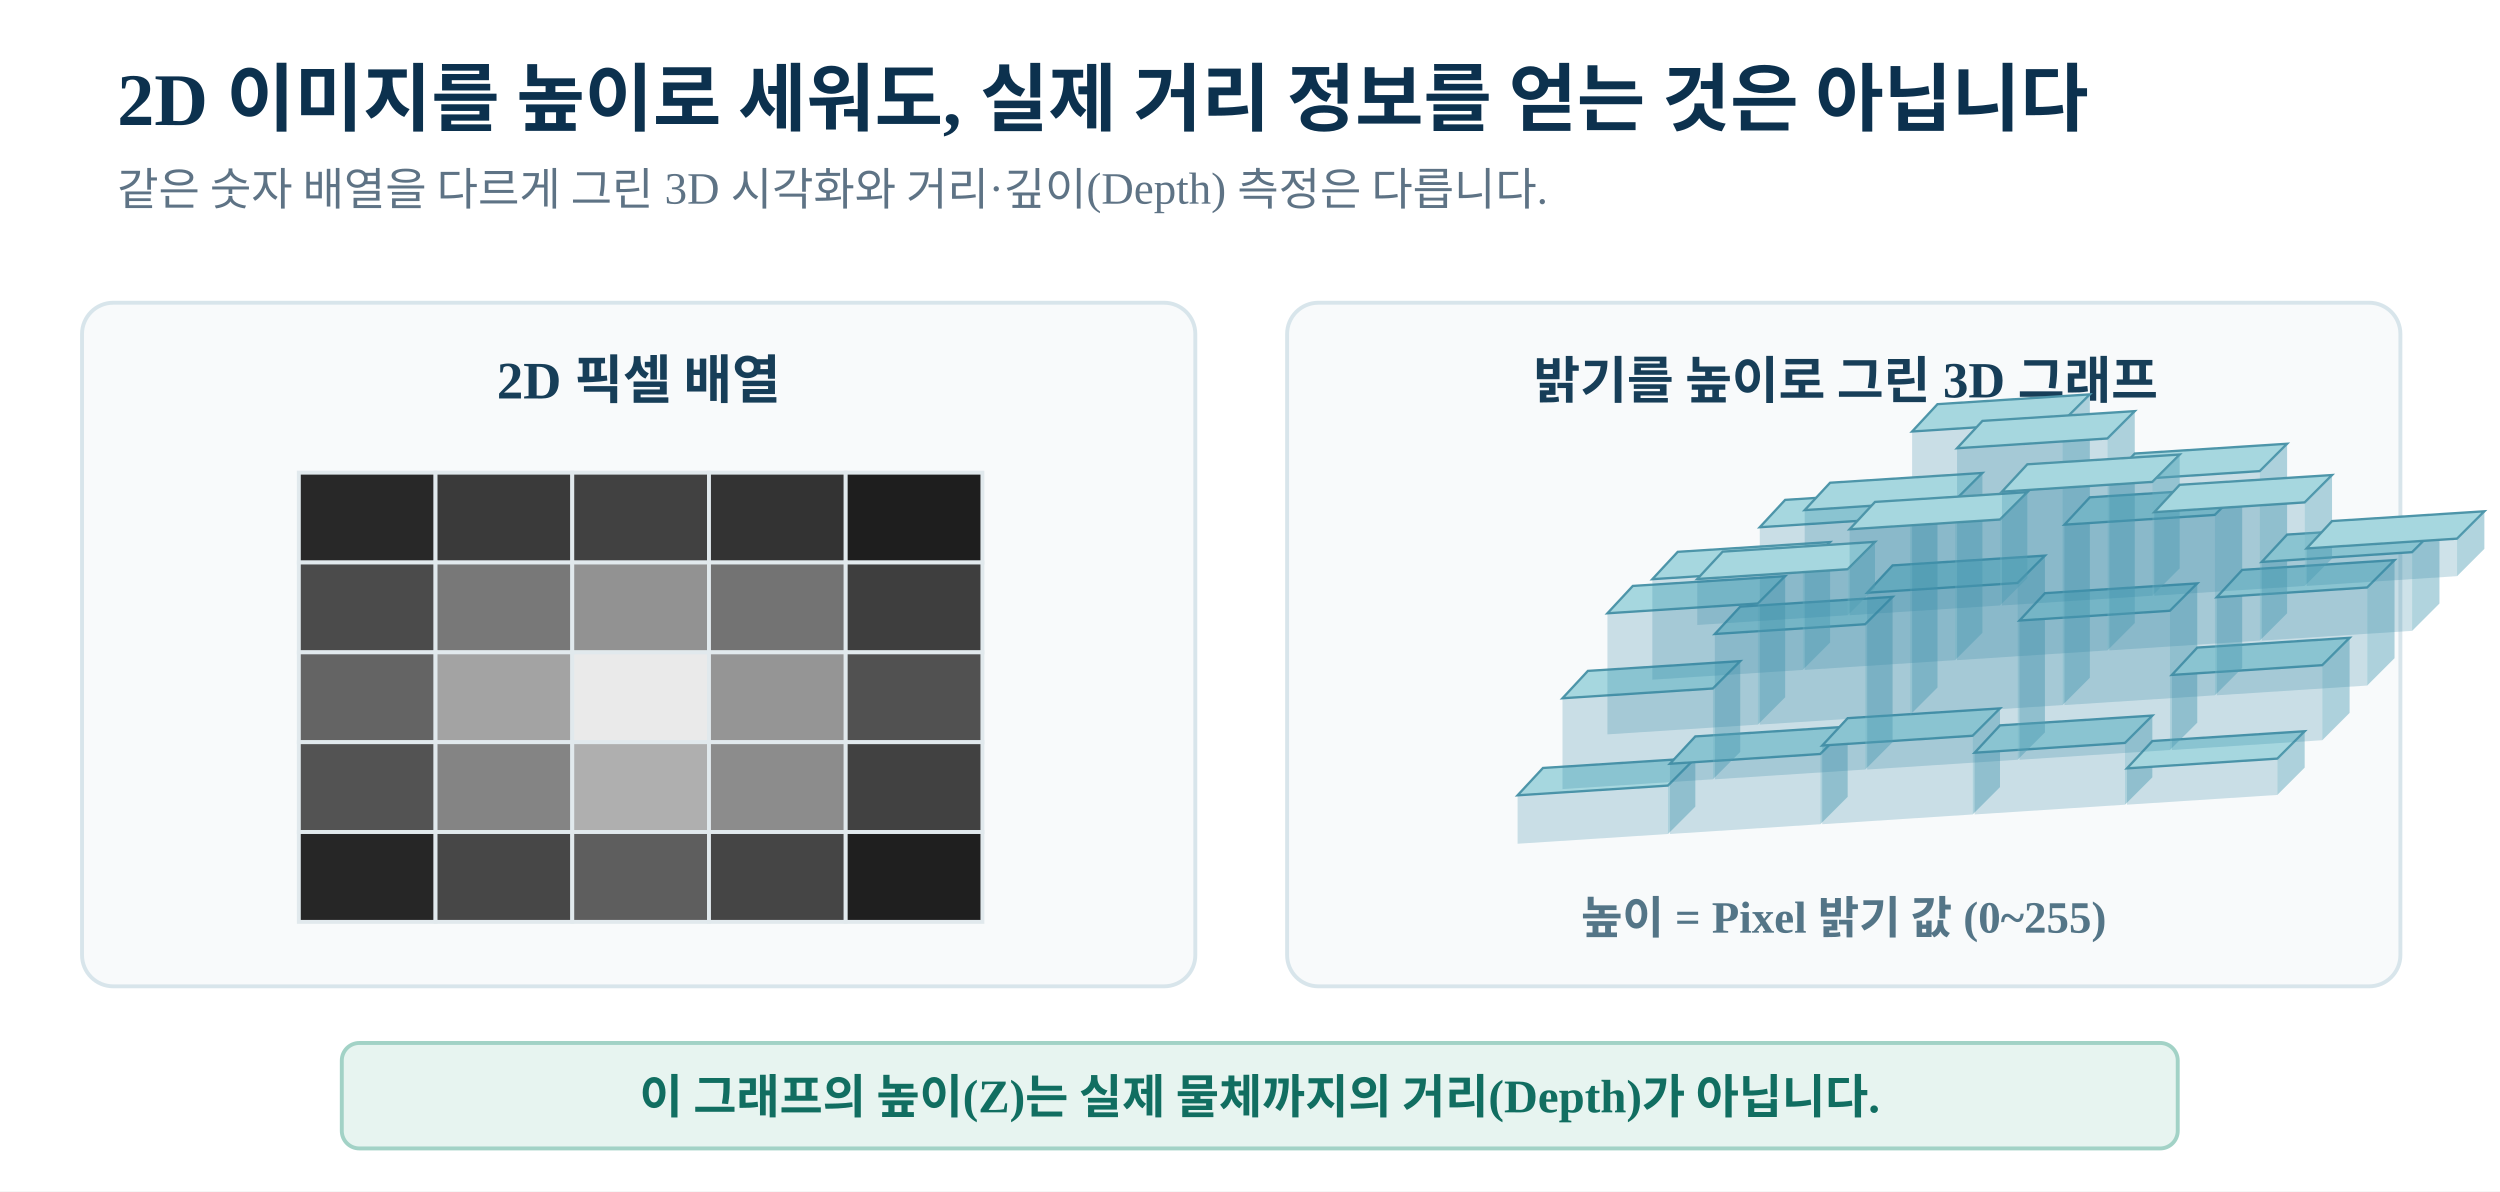
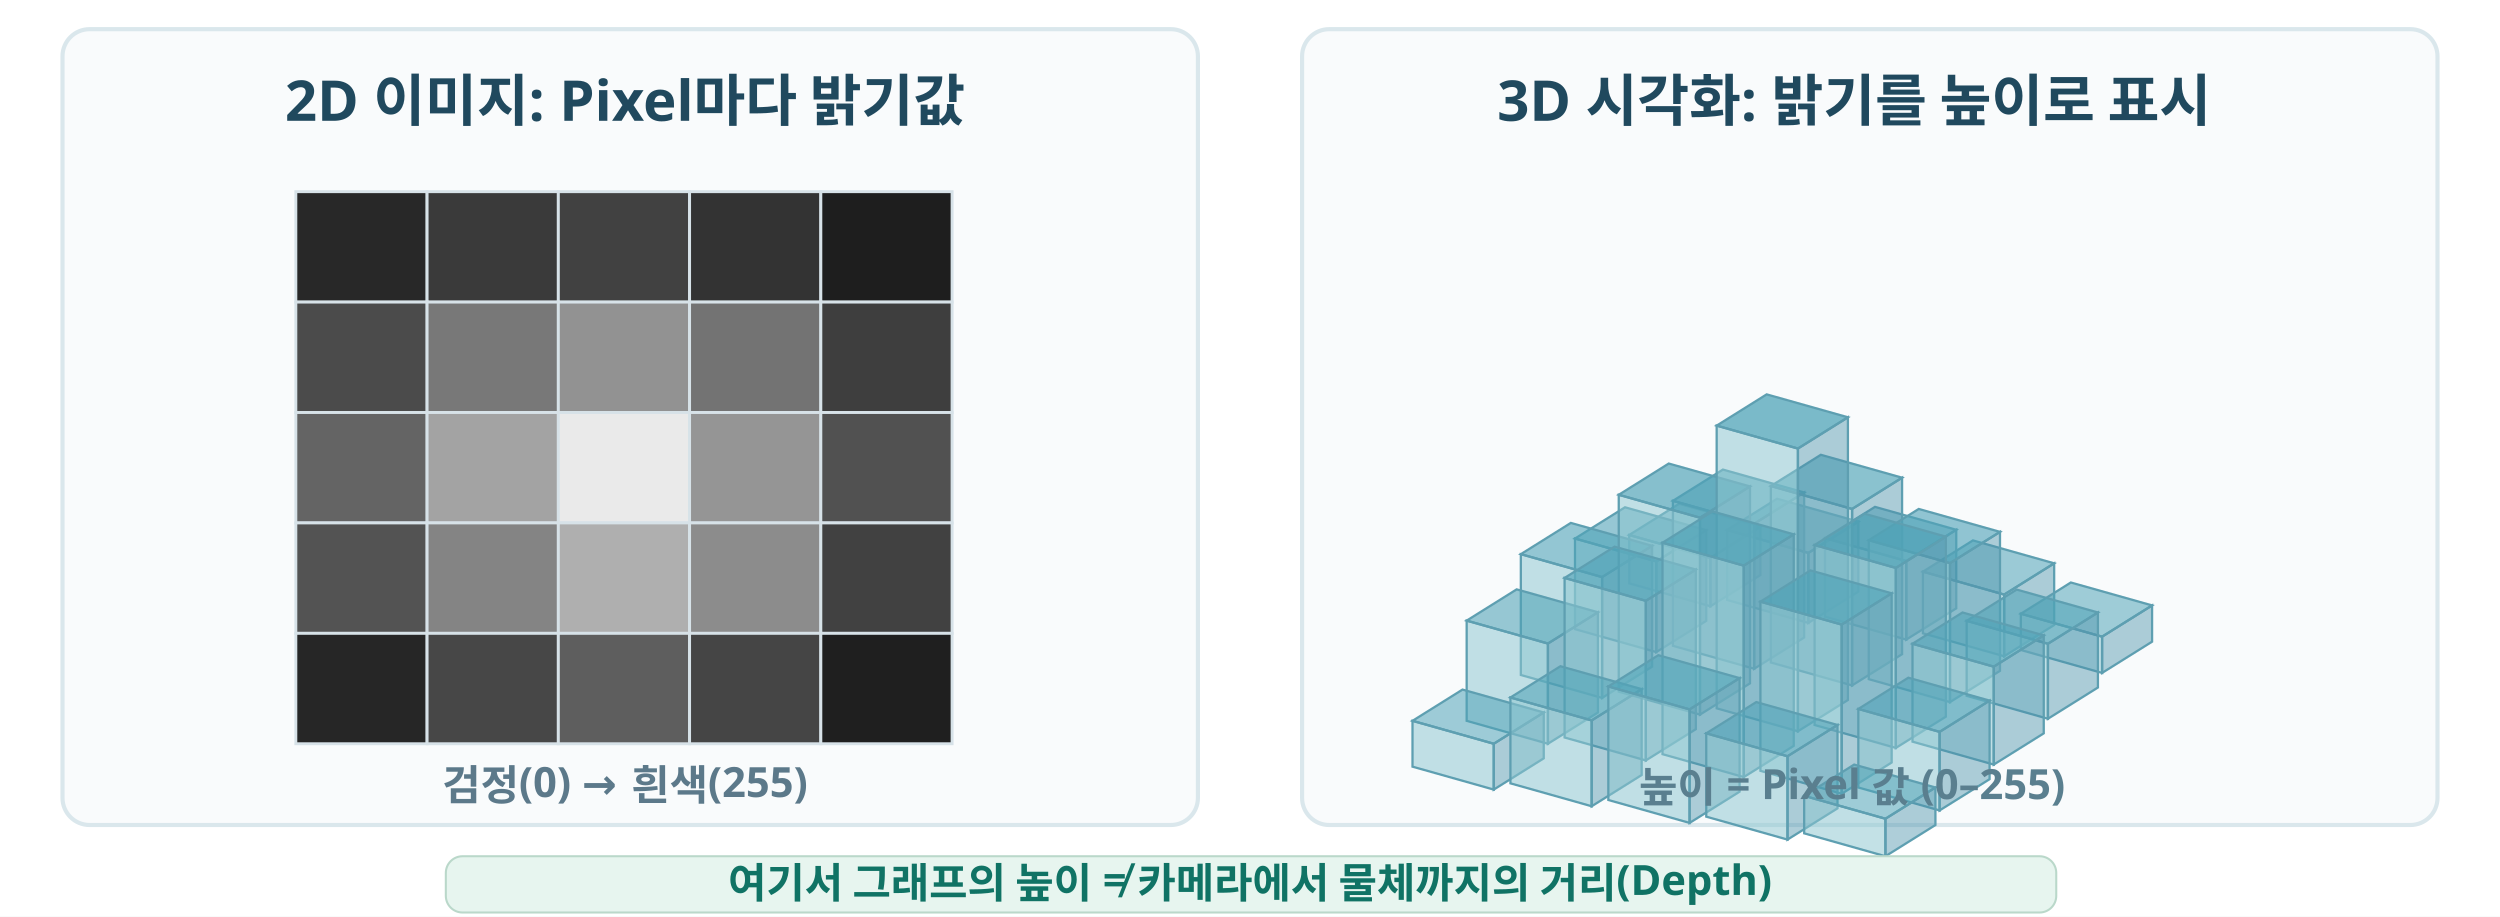
- <svg xmlns="http://www.w3.org/2000/svg" width="1280" height="610" viewBox="0 0 1280 610" role="img" aria-label="2D 이미지의 밝기값을 3D 높이로 시각화한 그래프는 실제 깊이가 아니다">
-   <defs>
-     <marker id="arrow" viewBox="0 0 10 10" refX="9" refY="5" markerWidth="8" markerHeight="8" orient="auto-start-reverse">
-       <path d="M0 0L10 5L0 10Z" fill="#1a819c" />
-     </marker>
-   </defs>
-   <rect width="1280" height="610" fill="#fff" />
-   <text x="60" y="64" font-size="38" fill="#0c314e" font-weight="800" text-anchor="start">2D 이미지를 높이로 세워도, 실제 거리 정보를 얻는 것은 아닙니다</text>
-   <text x="60" y="105" font-size="23" fill="#5e7385" font-weight="450" text-anchor="start">같은 숫자 배열을 다르게 그린 3D 시각화와 거리·깊이(Depth) 측정은 다릅니다.</text>
-   <rect x="42" y="155" width="570" height="350" rx="16" fill="#f8fafb" stroke="#d8e5eb" stroke-width="2" />
-   <rect x="659" y="155" width="570" height="350" rx="16" fill="#f8fafb" stroke="#d8e5eb" stroke-width="2" />
-   <text x="327" y="204" font-size="27" fill="#173e58" font-weight="750" text-anchor="middle">2D 픽셀 배열</text>
-   <text x="945" y="204" font-size="26" fill="#173e58" font-weight="750" text-anchor="middle">밝기를 높이로 그린 3D 그래프</text>
-   <rect x="153" y="242" width="70" height="46" rx="0" fill="rgb(40,40,40)" stroke="#e1e9ed" stroke-width="2" />
-   <rect x="223" y="242" width="70" height="46" rx="0" fill="rgb(58,58,58)" stroke="#e1e9ed" stroke-width="2" />
-   <rect x="293" y="242" width="70" height="46" rx="0" fill="rgb(65,65,65)" stroke="#e1e9ed" stroke-width="2" />
-   <rect x="363" y="242" width="70" height="46" rx="0" fill="rgb(51,51,51)" stroke="#e1e9ed" stroke-width="2" />
-   <rect x="433" y="242" width="70" height="46" rx="0" fill="rgb(30,30,30)" stroke="#e1e9ed" stroke-width="2" />
-   <rect x="153" y="288" width="70" height="46" rx="0" fill="rgb(75,75,75)" stroke="#e1e9ed" stroke-width="2" />
-   <rect x="223" y="288" width="70" height="46" rx="0" fill="rgb(120,120,120)" stroke="#e1e9ed" stroke-width="2" />
-   <rect x="293" y="288" width="70" height="46" rx="0" fill="rgb(146,146,146)" stroke="#e1e9ed" stroke-width="2" />
-   <rect x="363" y="288" width="70" height="46" rx="0" fill="rgb(115,115,115)" stroke="#e1e9ed" stroke-width="2" />
-   <rect x="433" y="288" width="70" height="46" rx="0" fill="rgb(62,62,62)" stroke="#e1e9ed" stroke-width="2" />
-   <rect x="153" y="334" width="70" height="46" rx="0" fill="rgb(100,100,100)" stroke="#e1e9ed" stroke-width="2" />
-   <rect x="223" y="334" width="70" height="46" rx="0" fill="rgb(163,163,163)" stroke="#e1e9ed" stroke-width="2" />
-   <rect x="293" y="334" width="70" height="46" rx="0" fill="rgb(234,234,234)" stroke="#e1e9ed" stroke-width="2" />
-   <rect x="363" y="334" width="70" height="46" rx="0" fill="rgb(149,149,149)" stroke="#e1e9ed" stroke-width="2" />
-   <rect x="433" y="334" width="70" height="46" rx="0" fill="rgb(81,81,81)" stroke="#e1e9ed" stroke-width="2" />
-   <rect x="153" y="380" width="70" height="46" rx="0" fill="rgb(83,83,83)" stroke="#e1e9ed" stroke-width="2" />
-   <rect x="223" y="380" width="70" height="46" rx="0" fill="rgb(132,132,132)" stroke="#e1e9ed" stroke-width="2" />
-   <rect x="293" y="380" width="70" height="46" rx="0" fill="rgb(175,175,175)" stroke="#e1e9ed" stroke-width="2" />
-   <rect x="363" y="380" width="70" height="46" rx="0" fill="rgb(140,140,140)" stroke="#e1e9ed" stroke-width="2" />
-   <rect x="433" y="380" width="70" height="46" rx="0" fill="rgb(65,65,65)" stroke="#e1e9ed" stroke-width="2" />
-   <rect x="153" y="426" width="70" height="46" rx="0" fill="rgb(38,38,38)" stroke="#e1e9ed" stroke-width="2" />
-   <rect x="223" y="426" width="70" height="46" rx="0" fill="rgb(71,71,71)" stroke="#e1e9ed" stroke-width="2" />
-   <rect x="293" y="426" width="70" height="46" rx="0" fill="rgb(94,94,94)" stroke="#e1e9ed" stroke-width="2" />
-   <rect x="363" y="426" width="70" height="46" rx="0" fill="rgb(69,69,69)" stroke="#e1e9ed" stroke-width="2" />
-   <rect x="433" y="426" width="70" height="46" rx="0" fill="rgb(31,31,31)" stroke="#e1e9ed" stroke-width="2" />
-   <text x="944" y="478" font-size="23" fill="#547587" font-weight="600" text-anchor="middle">높이 = Pixel 밝기 값 (0~255)</text>
-   <polygon points="777,407.2 854,402.2 868,388.2 790,393.2" fill="#a6d7df" stroke="#4d95a9" stroke-width="1.2" />
-   <polygon points="854,402.2 868,388.2 868,413 854,427" fill="#5ba5b9" fill-opacity=".47" />
-   <polygon points="777,407.2 854,402.2 854,427 777,432" fill="#3587a4" fill-opacity=".24" />
-   <polygon points="855,391.04 932,386.04 946,372.04 868,377.04" fill="#a6d7df" stroke="#4d95a9" stroke-width="1.2" />
-   <polygon points="932,386.04 946,372.04 946,408 932,422" fill="#5ba5b9" fill-opacity=".47" />
-   <polygon points="855,391.04 932,386.04 932,422 855,427" fill="#3587a4" fill-opacity=".24" />
-   <polygon points="933,381.7 1010,376.7 1024,362.7 946,367.7" fill="#a6d7df" stroke="#4d95a9" stroke-width="1.2" />
-   <polygon points="1010,376.7 1024,362.7 1024,403 1010,417" fill="#5ba5b9" fill-opacity=".47" />
-   <polygon points="933,381.7 1010,376.7 1010,417 933,422" fill="#3587a4" fill-opacity=".24" />
-   <polygon points="1011,385.38 1088,380.38 1102,366.38 1024,371.38" fill="#a6d7df" stroke="#4d95a9" stroke-width="1.2" />
-   <polygon points="1088,380.38 1102,366.38 1102,398 1088,412" fill="#5ba5b9" fill-opacity=".47" />
-   <polygon points="1011,385.38 1088,380.38 1088,412 1011,417" fill="#3587a4" fill-opacity=".24" />
-   <polygon points="1089,393.4 1166,388.4 1180,374.4 1102,379.4" fill="#a6d7df" stroke="#4d95a9" stroke-width="1.2" />
-   <polygon points="1166,388.4 1180,374.4 1180,393 1166,407" fill="#5ba5b9" fill-opacity=".47" />
-   <polygon points="1089,393.4 1166,388.4 1166,407 1089,412" fill="#3587a4" fill-opacity=".24" />
-   <polygon points="800,357.5 877,352.5 891,338.5 813,343.5" fill="#a6d7df" stroke="#4d95a9" stroke-width="1.2" />
-   <polygon points="877,352.5 891,338.5 891,385 877,399" fill="#5ba5b9" fill-opacity=".47" />
-   <polygon points="800,357.5 877,352.5 877,399 800,404" fill="#3587a4" fill-opacity=".24" />
-   <polygon points="878,324.6 955,319.6 969,305.6 891,310.6" fill="#a6d7df" stroke="#4d95a9" stroke-width="1.2" />
-   <polygon points="955,319.6 969,305.6 969,380 955,394" fill="#5ba5b9" fill-opacity=".47" />
-   <polygon points="878,324.6 955,319.6 955,394 878,399" fill="#3587a4" fill-opacity=".24" />
-   <polygon points="956,303.48 1033,298.48 1047,284.48 969,289.48" fill="#a6d7df" stroke="#4d95a9" stroke-width="1.2" />
-   <polygon points="1033,298.48 1047,284.48 1047,375 1033,389" fill="#5ba5b9" fill-opacity=".47" />
-   <polygon points="956,303.48 1033,298.48 1033,389 956,394" fill="#3587a4" fill-opacity=".24" />
-   <polygon points="1034,317.7 1111,312.7 1125,298.7 1047,303.7" fill="#a6d7df" stroke="#4d95a9" stroke-width="1.2" />
-   <polygon points="1111,312.7 1125,298.7 1125,370 1111,384" fill="#5ba5b9" fill-opacity=".47" />
-   <polygon points="1034,317.7 1111,312.7 1111,384 1034,389" fill="#3587a4" fill-opacity=".24" />
-   <polygon points="1112,345.56 1189,340.56 1203,326.56 1125,331.56" fill="#a6d7df" stroke="#4d95a9" stroke-width="1.2" />
-   <polygon points="1189,340.56 1203,326.56 1203,365 1189,379" fill="#5ba5b9" fill-opacity=".47" />
-   <polygon points="1112,345.56 1189,340.56 1189,379 1112,384" fill="#3587a4" fill-opacity=".24" />
-   <polygon points="823,314 900,309 914,295 836,300" fill="#a6d7df" stroke="#4d95a9" stroke-width="1.2" />
-   <polygon points="900,309 914,295 914,357 900,371" fill="#5ba5b9" fill-opacity=".47" />
-   <polygon points="823,314 900,309 900,371 823,376" fill="#3587a4" fill-opacity=".24" />
-   <polygon points="901,269.94 978,264.94 992,250.94 914,255.94" fill="#a6d7df" stroke="#4d95a9" stroke-width="1.2" />
-   <polygon points="978,264.94 992,250.94 992,352 978,366" fill="#5ba5b9" fill-opacity=".47" />
-   <polygon points="901,269.94 978,264.94 978,366 901,371" fill="#3587a4" fill-opacity=".24" />
-   <polygon points="979,220.92 1056,215.92 1070,201.92 992,206.92" fill="#a6d7df" stroke="#4d95a9" stroke-width="1.2" />
-   <polygon points="1056,215.92 1070,201.92 1070,347 1056,361" fill="#5ba5b9" fill-opacity=".47" />
-   <polygon points="979,220.92 1056,215.92 1056,361 979,366" fill="#3587a4" fill-opacity=".24" />
-   <polygon points="1057,268.62 1134,263.62 1148,249.62 1070,254.62" fill="#a6d7df" stroke="#4d95a9" stroke-width="1.2" />
-   <polygon points="1134,263.62 1148,249.62 1148,342 1134,356" fill="#5ba5b9" fill-opacity=".47" />
-   <polygon points="1057,268.62 1134,263.62 1134,356 1057,361" fill="#3587a4" fill-opacity=".24" />
-   <polygon points="1135,305.78 1212,300.78 1226,286.78 1148,291.78" fill="#a6d7df" stroke="#4d95a9" stroke-width="1.2" />
-   <polygon points="1212,300.78 1226,286.78 1226,337 1212,351" fill="#5ba5b9" fill-opacity=".47" />
-   <polygon points="1135,305.78 1212,300.78 1212,351 1135,356" fill="#3587a4" fill-opacity=".24" />
-   <polygon points="846,296.54 923,291.54 937,277.54 859,282.54" fill="#a6d7df" stroke="#4d95a9" stroke-width="1.2" />
-   <polygon points="923,291.54 937,277.54 937,329 923,343" fill="#5ba5b9" fill-opacity=".47" />
-   <polygon points="846,296.54 923,291.54 923,343 846,348" fill="#3587a4" fill-opacity=".24" />
-   <polygon points="924,261.16 1001,256.16 1015,242.16 937,247.16" fill="#a6d7df" stroke="#4d95a9" stroke-width="1.2" />
-   <polygon points="1001,256.16 1015,242.16 1015,324 1001,338" fill="#5ba5b9" fill-opacity=".47" />
-   <polygon points="924,261.16 1001,256.16 1001,338 924,343" fill="#3587a4" fill-opacity=".24" />
-   <polygon points="1002,229.5 1079,224.5 1093,210.5 1015,215.5" fill="#a6d7df" stroke="#4d95a9" stroke-width="1.2" />
-   <polygon points="1079,224.5 1093,210.5 1093,319 1079,333" fill="#5ba5b9" fill-opacity=".47" />
-   <polygon points="1002,229.5 1079,224.5 1079,333 1002,338" fill="#3587a4" fill-opacity=".24" />
-   <polygon points="1080,246.2 1157,241.2 1171,227.2 1093,232.2" fill="#a6d7df" stroke="#4d95a9" stroke-width="1.2" />
-   <polygon points="1157,241.2 1171,227.2 1171,314 1157,328" fill="#5ba5b9" fill-opacity=".47" />
-   <polygon points="1080,246.2 1157,241.2 1157,328 1080,333" fill="#3587a4" fill-opacity=".24" />
-   <polygon points="1158,287.7 1235,282.7 1249,268.7 1171,273.7" fill="#a6d7df" stroke="#4d95a9" stroke-width="1.2" />
-   <polygon points="1235,282.7 1249,268.7 1249,309 1235,323" fill="#5ba5b9" fill-opacity=".47" />
-   <polygon points="1158,287.7 1235,282.7 1235,323 1158,328" fill="#3587a4" fill-opacity=".24" />
-   <polygon points="869,296.44 946,291.44 960,277.44 882,282.44" fill="#a6d7df" stroke="#4d95a9" stroke-width="1.2" />
-   <polygon points="946,291.44 960,277.44 960,301 946,315" fill="#5ba5b9" fill-opacity=".47" />
-   <polygon points="869,296.44 946,291.44 946,315 869,320" fill="#3587a4" fill-opacity=".24" />
-   <polygon points="947,270.98 1024,265.98 1038,251.98 960,256.98" fill="#a6d7df" stroke="#4d95a9" stroke-width="1.2" />
-   <polygon points="1024,265.98 1038,251.98 1038,296 1024,310" fill="#5ba5b9" fill-opacity=".47" />
-   <polygon points="947,270.98 1024,265.98 1024,310 947,315" fill="#3587a4" fill-opacity=".24" />
-   <polygon points="1025,251.72 1102,246.72 1116,232.72 1038,237.72" fill="#a6d7df" stroke="#4d95a9" stroke-width="1.2" />
-   <polygon points="1102,246.72 1116,232.72 1116,291 1102,305" fill="#5ba5b9" fill-opacity=".47" />
-   <polygon points="1025,251.72 1102,246.72 1102,305 1025,310" fill="#3587a4" fill-opacity=".24" />
-   <polygon points="1103,262.22 1180,257.22 1194,243.22 1116,248.22" fill="#a6d7df" stroke="#4d95a9" stroke-width="1.2" />
-   <polygon points="1180,257.22 1194,243.22 1194,286 1180,300" fill="#5ba5b9" fill-opacity=".47" />
-   <polygon points="1103,262.22 1180,257.22 1180,300 1103,305" fill="#3587a4" fill-opacity=".24" />
-   <polygon points="1181,280.78 1258,275.78 1272,261.78 1194,266.78" fill="#a6d7df" stroke="#4d95a9" stroke-width="1.2" />
-   <polygon points="1258,275.78 1272,261.78 1272,281 1258,295" fill="#5ba5b9" fill-opacity=".47" />
-   <polygon points="1181,280.78 1258,275.78 1258,295 1181,300" fill="#3587a4" fill-opacity=".24" />
-   <rect x="175" y="534" width="940" height="54" rx="9" fill="#e7f4f0" stroke="#a2d2c6" stroke-width="2" />
-   <text x="645" y="570" font-size="24" fill="#116e61" font-weight="750" text-anchor="middle">이 그래프의 높이(Z)는 실제 물체까지의 거리(Depth)가 아닙니다.</text>
+ <svg xmlns="http://www.w3.org/2000/svg" width="1200" height="440" viewBox="0 0 1200 440" role="img" aria-label="5곱하기5 그레이스케일 밝기 행렬과 밝기를 높이로 그린 3D 수치 표현. 실제 물체 거리와 무관">
+   <rect width="1200" height="440" fill="white" />
+   <rect x="30" y="14" width="545" height="382" rx="13" fill="#f9fbfc" stroke="#dae7ec" stroke-width="2" />
+   <rect x="625" y="14" width="545" height="382" rx="13" fill="#f9fbfc" stroke="#dae7ec" stroke-width="2" />
+   <text x="300" y="58" font-family="Malgun Gothic,sans-serif" font-size="27" fill="#20495e" font-weight="650" text-anchor="middle">2D 이미지: Pixel마다 밝기값</text>
+   <text x="890" y="58" font-family="Malgun Gothic,sans-serif" font-size="27" fill="#20495e" font-weight="650" text-anchor="middle">3D 시각화: 밝기를 높이로 표시</text>
+   <rect x="142" y="92" width="63" height="53" fill="rgb(40,40,40)" stroke="#d7e2e8" stroke-width="1.4" />
+   <rect x="205" y="92" width="63" height="53" fill="rgb(58,58,58)" stroke="#d7e2e8" stroke-width="1.4" />
+   <rect x="268" y="92" width="63" height="53" fill="rgb(65,65,65)" stroke="#d7e2e8" stroke-width="1.4" />
+   <rect x="331" y="92" width="63" height="53" fill="rgb(51,51,51)" stroke="#d7e2e8" stroke-width="1.4" />
+   <rect x="394" y="92" width="63" height="53" fill="rgb(30,30,30)" stroke="#d7e2e8" stroke-width="1.4" />
+   <rect x="142" y="145" width="63" height="53" fill="rgb(75,75,75)" stroke="#d7e2e8" stroke-width="1.4" />
+   <rect x="205" y="145" width="63" height="53" fill="rgb(120,120,120)" stroke="#d7e2e8" stroke-width="1.4" />
+   <rect x="268" y="145" width="63" height="53" fill="rgb(146,146,146)" stroke="#d7e2e8" stroke-width="1.4" />
+   <rect x="331" y="145" width="63" height="53" fill="rgb(115,115,115)" stroke="#d7e2e8" stroke-width="1.4" />
+   <rect x="394" y="145" width="63" height="53" fill="rgb(62,62,62)" stroke="#d7e2e8" stroke-width="1.4" />
+   <rect x="142" y="198" width="63" height="53" fill="rgb(100,100,100)" stroke="#d7e2e8" stroke-width="1.4" />
+   <rect x="205" y="198" width="63" height="53" fill="rgb(163,163,163)" stroke="#d7e2e8" stroke-width="1.4" />
+   <rect x="268" y="198" width="63" height="53" fill="rgb(234,234,234)" stroke="#d7e2e8" stroke-width="1.4" />
+   <rect x="331" y="198" width="63" height="53" fill="rgb(149,149,149)" stroke="#d7e2e8" stroke-width="1.4" />
+   <rect x="394" y="198" width="63" height="53" fill="rgb(81,81,81)" stroke="#d7e2e8" stroke-width="1.4" />
+   <rect x="142" y="251" width="63" height="53" fill="rgb(83,83,83)" stroke="#d7e2e8" stroke-width="1.4" />
+   <rect x="205" y="251" width="63" height="53" fill="rgb(132,132,132)" stroke="#d7e2e8" stroke-width="1.4" />
+   <rect x="268" y="251" width="63" height="53" fill="rgb(175,175,175)" stroke="#d7e2e8" stroke-width="1.4" />
+   <rect x="331" y="251" width="63" height="53" fill="rgb(140,140,140)" stroke="#d7e2e8" stroke-width="1.4" />
+   <rect x="394" y="251" width="63" height="53" fill="rgb(65,65,65)" stroke="#d7e2e8" stroke-width="1.4" />
+   <rect x="142" y="304" width="63" height="53" fill="rgb(38,38,38)" stroke="#d7e2e8" stroke-width="1.4" />
+   <rect x="205" y="304" width="63" height="53" fill="rgb(71,71,71)" stroke="#d7e2e8" stroke-width="1.4" />
+   <rect x="268" y="304" width="63" height="53" fill="rgb(94,94,94)" stroke="#d7e2e8" stroke-width="1.4" />
+   <rect x="331" y="304" width="63" height="53" fill="rgb(69,69,69)" stroke="#d7e2e8" stroke-width="1.4" />
+   <rect x="394" y="304" width="63" height="53" fill="rgb(31,31,31)" stroke="#d7e2e8" stroke-width="1.4" />
+   <text x="300" y="384" font-family="Malgun Gothic,sans-serif" font-size="20" fill="#5c798a" font-weight="550" text-anchor="middle">검정(0) → 흰색(255)</text>
+   <polygon points="782.0,256.8 821.0,267.8 821.0,291.0 782.0,280.0" fill="#8cc6d0" fill-opacity="0.52" stroke="#5e9fb1" stroke-width="1.1" />
+   <polygon points="821.0,267.8 845.0,252.8 845.0,276.0 821.0,291.0" fill="#4d94ab" fill-opacity="0.45" stroke="#5e9fb1" stroke-width="1.1" />
+   <polygon points="782.0,256.8 821.0,267.8 845.0,252.8 806.0,241.8" fill="#50a3b7" fill-opacity="0.542" stroke="#5e9fb1" stroke-width="1.1" />
+   <polygon points="829.0,254.4 868.0,265.4 868.0,299.0 829.0,288.0" fill="#8cc6d0" fill-opacity="0.52" stroke="#5e9fb1" stroke-width="1.1" />
+   <polygon points="868.0,265.4 892.0,250.4 892.0,284.0 868.0,299.0" fill="#4d94ab" fill-opacity="0.45" stroke="#5e9fb1" stroke-width="1.1" />
+   <polygon points="829.0,254.4 868.0,265.4 892.0,250.4 853.0,239.4" fill="#50a3b7" fill-opacity="0.561" stroke="#5e9fb1" stroke-width="1.1" />
+   <polygon points="876.0,258.3 915.0,269.3 915.0,307.0 876.0,296.0" fill="#8cc6d0" fill-opacity="0.52" stroke="#5e9fb1" stroke-width="1.1" />
+   <polygon points="915.0,269.3 939.0,254.3 939.0,292.0 915.0,307.0" fill="#4d94ab" fill-opacity="0.45" stroke="#5e9fb1" stroke-width="1.1" />
+   <polygon points="876.0,258.3 915.0,269.3 939.0,254.3 900.0,243.3" fill="#50a3b7" fill-opacity="0.568" stroke="#5e9fb1" stroke-width="1.1" />
+   <polygon points="923.0,274.4 962.0,285.4 962.0,315.0 923.0,304.0" fill="#8cc6d0" fill-opacity="0.52" stroke="#5e9fb1" stroke-width="1.1" />
+   <polygon points="962.0,285.4 986.0,270.4 986.0,300.0 962.0,315.0" fill="#4d94ab" fill-opacity="0.45" stroke="#5e9fb1" stroke-width="1.1" />
+   <polygon points="923.0,274.4 962.0,285.4 986.0,270.4 947.0,259.4" fill="#50a3b7" fill-opacity="0.554" stroke="#5e9fb1" stroke-width="1.1" />
+   <polygon points="970.0,294.6 1009.0,305.6 1009.0,323.0 970.0,312.0" fill="#8cc6d0" fill-opacity="0.52" stroke="#5e9fb1" stroke-width="1.1" />
+   <polygon points="1009.0,305.6 1033.0,290.6 1033.0,308.0 1009.0,323.0" fill="#4d94ab" fill-opacity="0.45" stroke="#5e9fb1" stroke-width="1.1" />
+   <polygon points="970.0,294.6 1009.0,305.6 1033.0,290.6 994.0,279.6" fill="#50a3b7" fill-opacity="0.532" stroke="#5e9fb1" stroke-width="1.1" />
+   <polygon points="756.0,258.5 795.0,269.5 795.0,313.0 756.0,302.0" fill="#8cc6d0" fill-opacity="0.52" stroke="#5e9fb1" stroke-width="1.1" />
+   <polygon points="795.0,269.5 819.0,254.5 819.0,298.0 795.0,313.0" fill="#4d94ab" fill-opacity="0.45" stroke="#5e9fb1" stroke-width="1.1" />
+   <polygon points="756.0,258.5 795.0,269.5 819.0,254.5 780.0,243.5" fill="#50a3b7" fill-opacity="0.579" stroke="#5e9fb1" stroke-width="1.1" />
+   <polygon points="803.0,240.4 842.0,251.4 842.0,321.0 803.0,310.0" fill="#8cc6d0" fill-opacity="0.52" stroke="#5e9fb1" stroke-width="1.1" />
+   <polygon points="842.0,251.4 866.0,236.4 866.0,306.0 842.0,321.0" fill="#4d94ab" fill-opacity="0.45" stroke="#5e9fb1" stroke-width="1.1" />
+   <polygon points="803.0,240.4 842.0,251.4 866.0,236.4 827.0,225.4" fill="#50a3b7" fill-opacity="0.626" stroke="#5e9fb1" stroke-width="1.1" />
+   <polygon points="850.0,233.3 889.0,244.3 889.0,329.0 850.0,318.0" fill="#8cc6d0" fill-opacity="0.52" stroke="#5e9fb1" stroke-width="1.1" />
+   <polygon points="889.0,244.3 913.0,229.3 913.0,314.0 889.0,329.0" fill="#4d94ab" fill-opacity="0.45" stroke="#5e9fb1" stroke-width="1.1" />
+   <polygon points="850.0,233.3 889.0,244.3 913.0,229.3 874.0,218.3" fill="#50a3b7" fill-opacity="0.654" stroke="#5e9fb1" stroke-width="1.1" />
+   <polygon points="897.0,259.3 936.0,270.3 936.0,337.0 897.0,326.0" fill="#8cc6d0" fill-opacity="0.52" stroke="#5e9fb1" stroke-width="1.1" />
+   <polygon points="936.0,270.3 960.0,255.3 960.0,322.0 936.0,337.0" fill="#4d94ab" fill-opacity="0.45" stroke="#5e9fb1" stroke-width="1.1" />
+   <polygon points="897.0,259.3 936.0,270.3 960.0,255.3 921.0,244.3" fill="#50a3b7" fill-opacity="0.621" stroke="#5e9fb1" stroke-width="1.1" />
+   <polygon points="944.0,298.0 983.0,309.0 983.0,345.0 944.0,334.0" fill="#8cc6d0" fill-opacity="0.52" stroke="#5e9fb1" stroke-width="1.1" />
+   <polygon points="983.0,309.0 1007.0,294.0 1007.0,330.0 983.0,345.0" fill="#4d94ab" fill-opacity="0.45" stroke="#5e9fb1" stroke-width="1.1" />
+   <polygon points="944.0,298.0 983.0,309.0 1007.0,294.0 968.0,283.0" fill="#50a3b7" fill-opacity="0.565" stroke="#5e9fb1" stroke-width="1.1" />
+   <polygon points="730.0,266.0 769.0,277.0 769.0,335.0 730.0,324.0" fill="#8cc6d0" fill-opacity="0.52" stroke="#5e9fb1" stroke-width="1.1" />
+   <polygon points="769.0,277.0 793.0,262.0 793.0,320.0 769.0,335.0" fill="#4d94ab" fill-opacity="0.45" stroke="#5e9fb1" stroke-width="1.1" />
+   <polygon points="730.0,266.0 769.0,277.0 793.0,262.0 754.0,251.0" fill="#50a3b7" fill-opacity="0.605" stroke="#5e9fb1" stroke-width="1.1" />
+   <polygon points="777.0,237.5 816.0,248.5 816.0,343.0 777.0,332.0" fill="#8cc6d0" fill-opacity="0.52" stroke="#5e9fb1" stroke-width="1.1" />
+   <polygon points="816.0,248.5 840.0,233.5 840.0,328.0 816.0,343.0" fill="#4d94ab" fill-opacity="0.45" stroke="#5e9fb1" stroke-width="1.1" />
+   <polygon points="777.0,237.5 816.0,248.5 840.0,233.5 801.0,222.5" fill="#50a3b7" fill-opacity="0.672" stroke="#5e9fb1" stroke-width="1.1" />
+   <polygon points="824.0,204.3 863.0,215.3 863.0,351.0 824.0,340.0" fill="#8cc6d0" fill-opacity="0.52" stroke="#5e9fb1" stroke-width="1.1" />
+   <polygon points="863.0,215.3 887.0,200.3 887.0,336.0 863.0,351.0" fill="#4d94ab" fill-opacity="0.45" stroke="#5e9fb1" stroke-width="1.1" />
+   <polygon points="824.0,204.3 863.0,215.3 887.0,200.3 848.0,189.3" fill="#50a3b7" fill-opacity="0.746" stroke="#5e9fb1" stroke-width="1.1" />
+   <polygon points="871.0,261.6 910.0,272.6 910.0,359.0 871.0,348.0" fill="#8cc6d0" fill-opacity="0.52" stroke="#5e9fb1" stroke-width="1.1" />
+   <polygon points="910.0,272.6 934.0,257.6 934.0,344.0 910.0,359.0" fill="#4d94ab" fill-opacity="0.45" stroke="#5e9fb1" stroke-width="1.1" />
+   <polygon points="871.0,261.6 910.0,272.6 934.0,257.6 895.0,246.6" fill="#50a3b7" fill-opacity="0.657" stroke="#5e9fb1" stroke-width="1.1" />
+   <polygon points="918.0,309.0 957.0,320.0 957.0,367.0 918.0,356.0" fill="#8cc6d0" fill-opacity="0.52" stroke="#5e9fb1" stroke-width="1.1" />
+   <polygon points="957.0,320.0 981.0,305.0 981.0,352.0 957.0,367.0" fill="#4d94ab" fill-opacity="0.45" stroke="#5e9fb1" stroke-width="1.1" />
+   <polygon points="918.0,309.0 957.0,320.0 981.0,305.0 942.0,294.0" fill="#50a3b7" fill-opacity="0.585" stroke="#5e9fb1" stroke-width="1.1" />
+   <polygon points="704.0,297.9 743.0,308.9 743.0,357.0 704.0,346.0" fill="#8cc6d0" fill-opacity="0.52" stroke="#5e9fb1" stroke-width="1.1" />
+   <polygon points="743.0,308.9 767.0,293.9 767.0,342.0 743.0,357.0" fill="#4d94ab" fill-opacity="0.45" stroke="#5e9fb1" stroke-width="1.1" />
+   <polygon points="704.0,297.9 743.0,308.9 767.0,293.9 728.0,282.9" fill="#50a3b7" fill-opacity="0.587" stroke="#5e9fb1" stroke-width="1.1" />
+   <polygon points="751.0,277.4 790.0,288.4 790.0,365.0 751.0,354.0" fill="#8cc6d0" fill-opacity="0.52" stroke="#5e9fb1" stroke-width="1.1" />
+   <polygon points="790.0,288.4 814.0,273.4 814.0,350.0 790.0,365.0" fill="#4d94ab" fill-opacity="0.45" stroke="#5e9fb1" stroke-width="1.1" />
+   <polygon points="751.0,277.4 790.0,288.4 814.0,273.4 775.0,262.4" fill="#50a3b7" fill-opacity="0.639" stroke="#5e9fb1" stroke-width="1.1" />
+   <polygon points="798.0,260.5 837.0,271.5 837.0,373.0 798.0,362.0" fill="#8cc6d0" fill-opacity="0.52" stroke="#5e9fb1" stroke-width="1.1" />
+   <polygon points="837.0,271.5 861.0,256.5 861.0,358.0 837.0,373.0" fill="#4d94ab" fill-opacity="0.45" stroke="#5e9fb1" stroke-width="1.1" />
+   <polygon points="798.0,260.5 837.0,271.5 861.0,256.5 822.0,245.5" fill="#50a3b7" fill-opacity="0.684" stroke="#5e9fb1" stroke-width="1.1" />
+   <polygon points="845.0,288.8 884.0,299.8 884.0,381.0 845.0,370.0" fill="#8cc6d0" fill-opacity="0.52" stroke="#5e9fb1" stroke-width="1.1" />
+   <polygon points="884.0,299.8 908.0,284.8 908.0,366.0 884.0,381.0" fill="#4d94ab" fill-opacity="0.45" stroke="#5e9fb1" stroke-width="1.1" />
+   <polygon points="845.0,288.8 884.0,299.8 908.0,284.8 869.0,273.8" fill="#50a3b7" fill-opacity="0.647" stroke="#5e9fb1" stroke-width="1.1" />
+   <polygon points="892.0,340.3 931.0,351.3 931.0,389.0 892.0,378.0" fill="#8cc6d0" fill-opacity="0.52" stroke="#5e9fb1" stroke-width="1.1" />
+   <polygon points="931.0,351.3 955.0,336.3 955.0,374.0 931.0,389.0" fill="#4d94ab" fill-opacity="0.45" stroke="#5e9fb1" stroke-width="1.1" />
+   <polygon points="892.0,340.3 931.0,351.3 955.0,336.3 916.0,325.3" fill="#50a3b7" fill-opacity="0.568" stroke="#5e9fb1" stroke-width="1.1" />
+   <polygon points="678.0,346.0 717.0,357.0 717.0,379.0 678.0,368.0" fill="#8cc6d0" fill-opacity="0.52" stroke="#5e9fb1" stroke-width="1.1" />
+   <polygon points="717.0,357.0 741.0,342.0 741.0,364.0 717.0,379.0" fill="#4d94ab" fill-opacity="0.45" stroke="#5e9fb1" stroke-width="1.1" />
+   <polygon points="678.0,346.0 717.0,357.0 741.0,342.0 702.0,331.0" fill="#50a3b7" fill-opacity="0.54" stroke="#5e9fb1" stroke-width="1.1" />
+   <polygon points="725.0,334.8 764.0,345.8 764.0,387.0 725.0,376.0" fill="#8cc6d0" fill-opacity="0.52" stroke="#5e9fb1" stroke-width="1.1" />
+   <polygon points="764.0,345.8 788.0,330.8 788.0,372.0 764.0,387.0" fill="#4d94ab" fill-opacity="0.45" stroke="#5e9fb1" stroke-width="1.1" />
+   <polygon points="725.0,334.8 764.0,345.8 788.0,330.8 749.0,319.8" fill="#50a3b7" fill-opacity="0.575" stroke="#5e9fb1" stroke-width="1.1" />
+   <polygon points="772.0,329.5 811.0,340.5 811.0,395.0 772.0,384.0" fill="#8cc6d0" fill-opacity="0.52" stroke="#5e9fb1" stroke-width="1.1" />
+   <polygon points="811.0,340.5 835.0,325.5 835.0,380.0 811.0,395.0" fill="#4d94ab" fill-opacity="0.45" stroke="#5e9fb1" stroke-width="1.1" />
+   <polygon points="772.0,329.5 811.0,340.5 835.0,325.5 796.0,314.5" fill="#50a3b7" fill-opacity="0.599" stroke="#5e9fb1" stroke-width="1.1" />
+   <polygon points="819.0,352.0 858.0,363.0 858.0,403.0 819.0,392.0" fill="#8cc6d0" fill-opacity="0.52" stroke="#5e9fb1" stroke-width="1.1" />
+   <polygon points="858.0,363.0 882.0,348.0 882.0,388.0 858.0,403.0" fill="#4d94ab" fill-opacity="0.45" stroke="#5e9fb1" stroke-width="1.1" />
+   <polygon points="819.0,352.0 858.0,363.0 882.0,348.0 843.0,337.0" fill="#50a3b7" fill-opacity="0.573" stroke="#5e9fb1" stroke-width="1.1" />
+   <polygon points="866.0,382.0 905.0,393.0 905.0,411.0 866.0,400.0" fill="#8cc6d0" fill-opacity="0.52" stroke="#5e9fb1" stroke-width="1.1" />
+   <polygon points="905.0,393.0 929.0,378.0 929.0,396.0 905.0,411.0" fill="#4d94ab" fill-opacity="0.45" stroke="#5e9fb1" stroke-width="1.1" />
+   <polygon points="866.0,382.0 905.0,393.0 929.0,378.0 890.0,367.0" fill="#50a3b7" fill-opacity="0.533" stroke="#5e9fb1" stroke-width="1.1" />
+   <text x="889" y="385" font-family="Malgun Gothic,sans-serif" font-size="20" fill="#5a7f8f" font-weight="550" text-anchor="middle">높이 = Pixel 값 (0–255)</text>
+   <rect x="214" y="411" width="773" height="27" rx="8" fill="#e7f5ef" stroke="#bad8ca" />
+   <text x="600" y="431" font-family="Malgun Gothic,sans-serif" font-size="20" fill="#107365" font-weight="700" text-anchor="middle">여기서 그래프의 높이 ≠ 카메라에서 물체까지의 거리(Depth)</text>
</svg>
